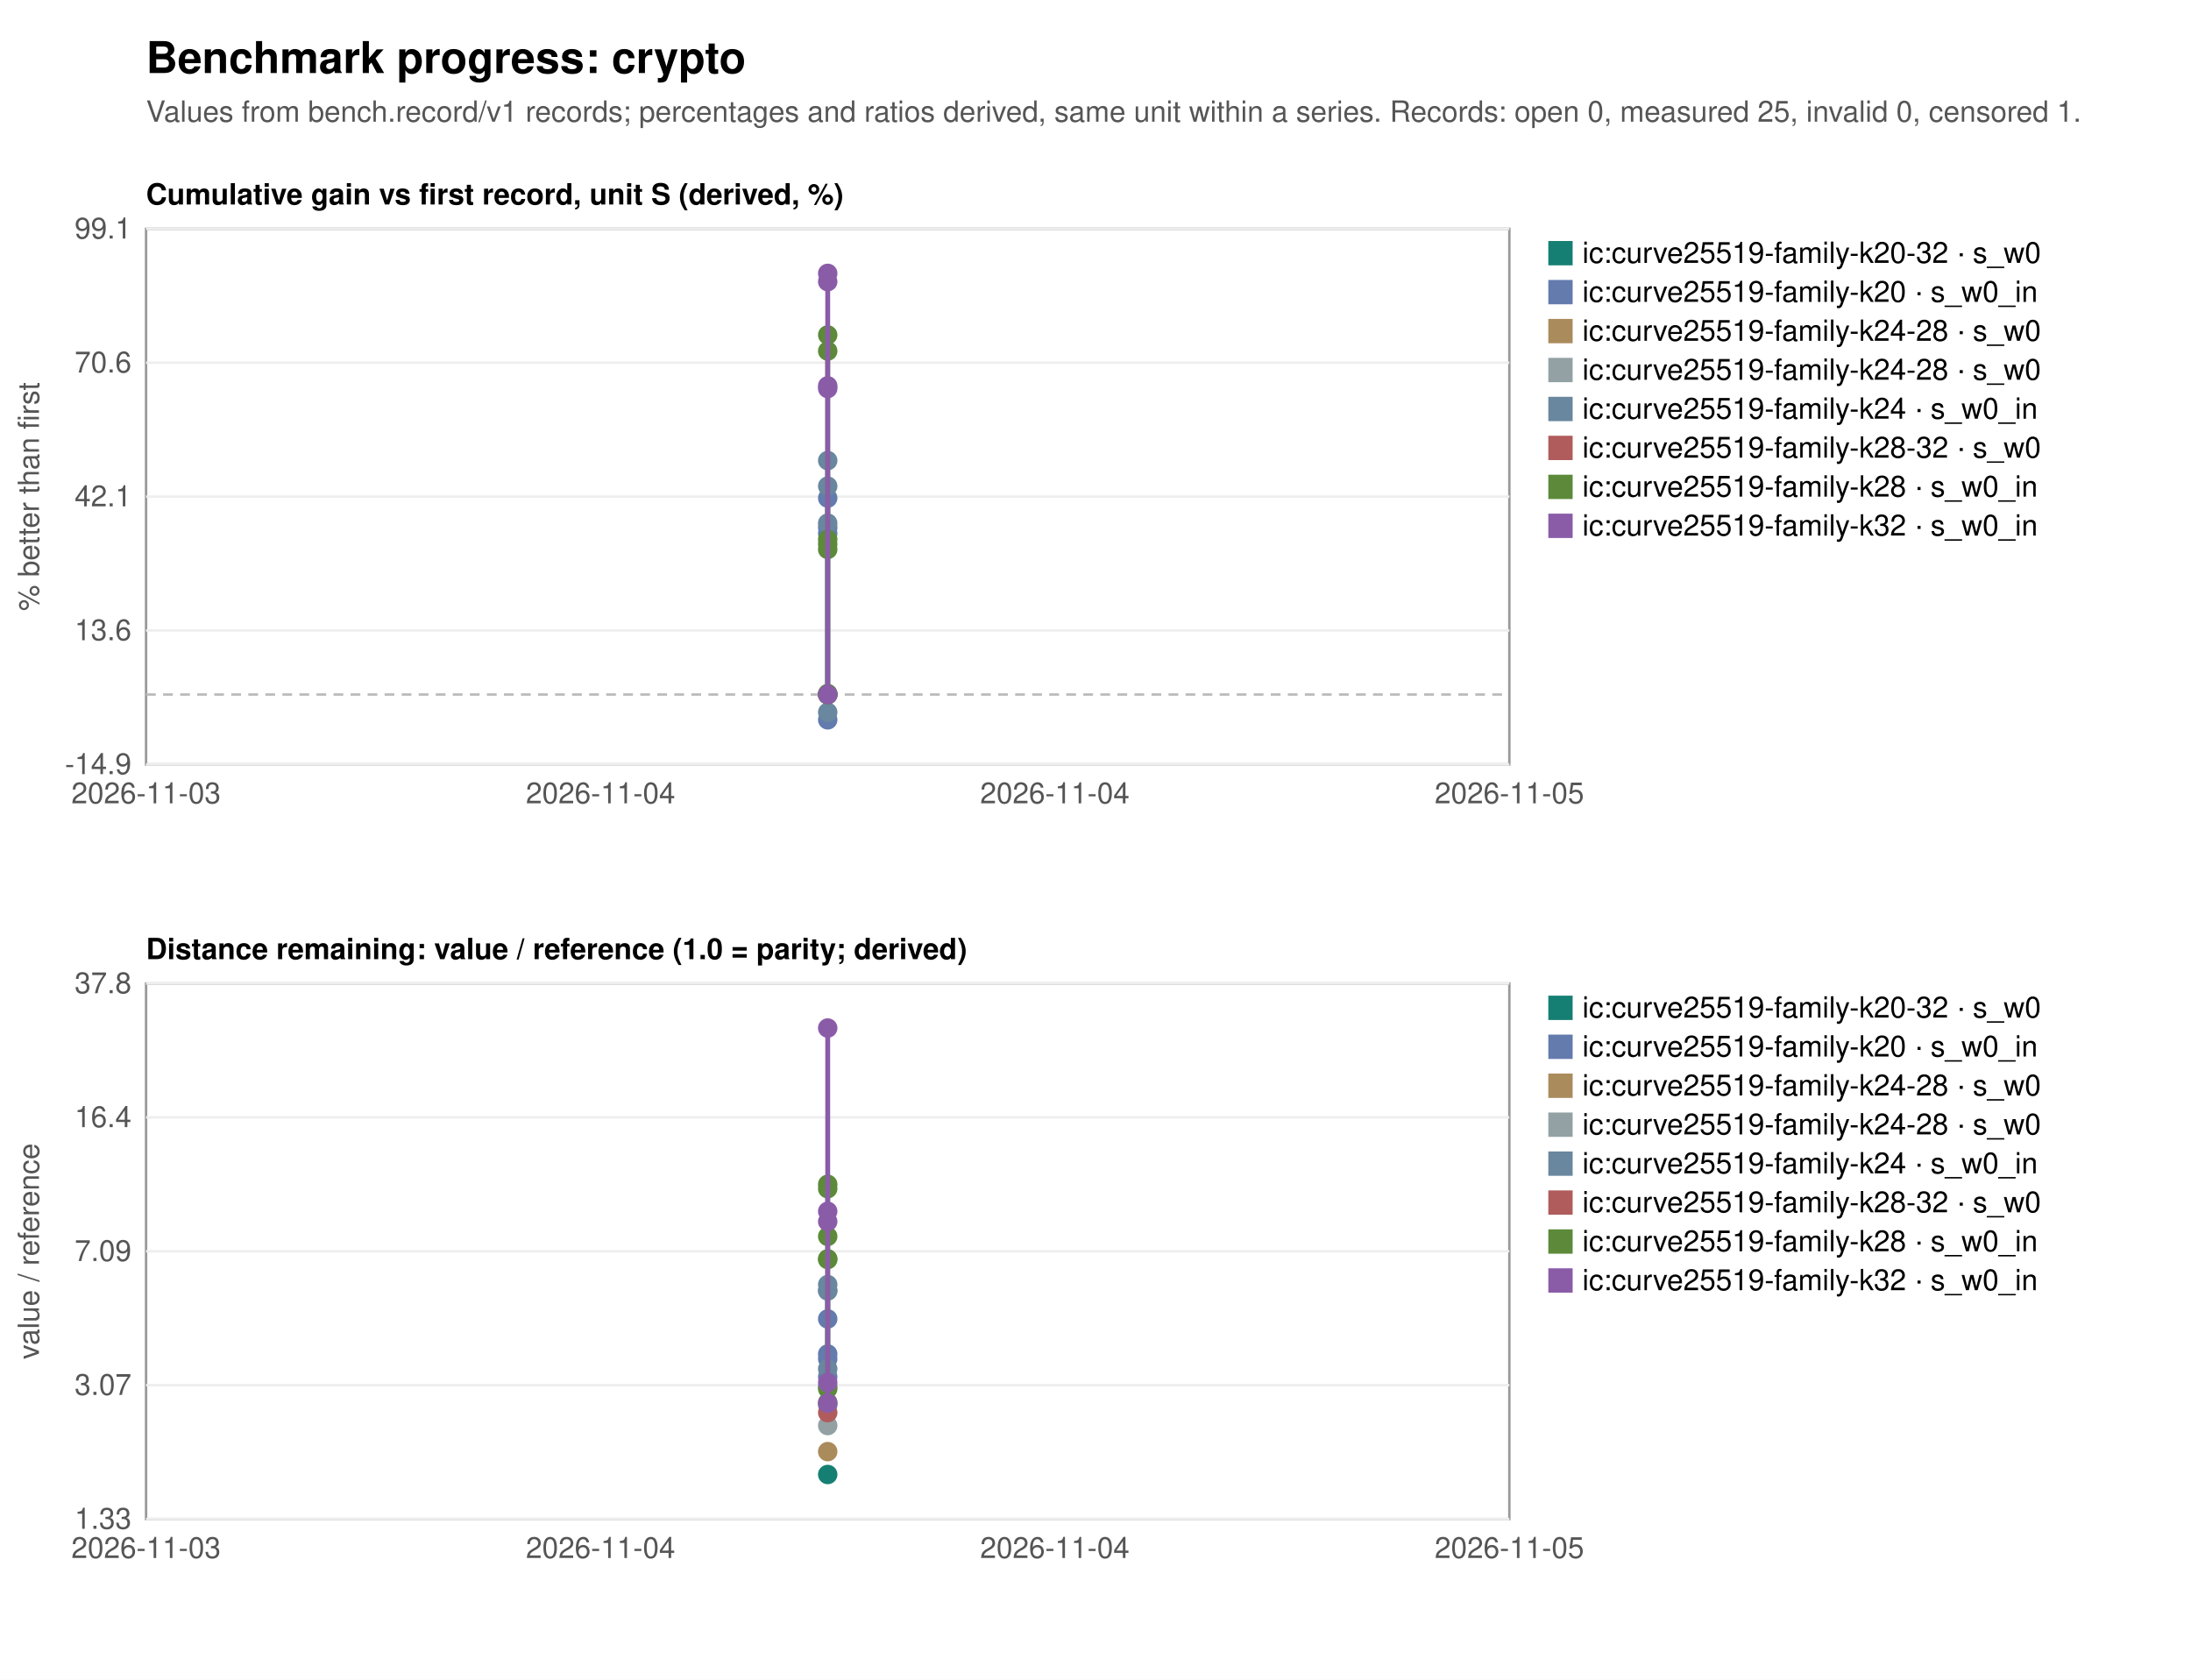
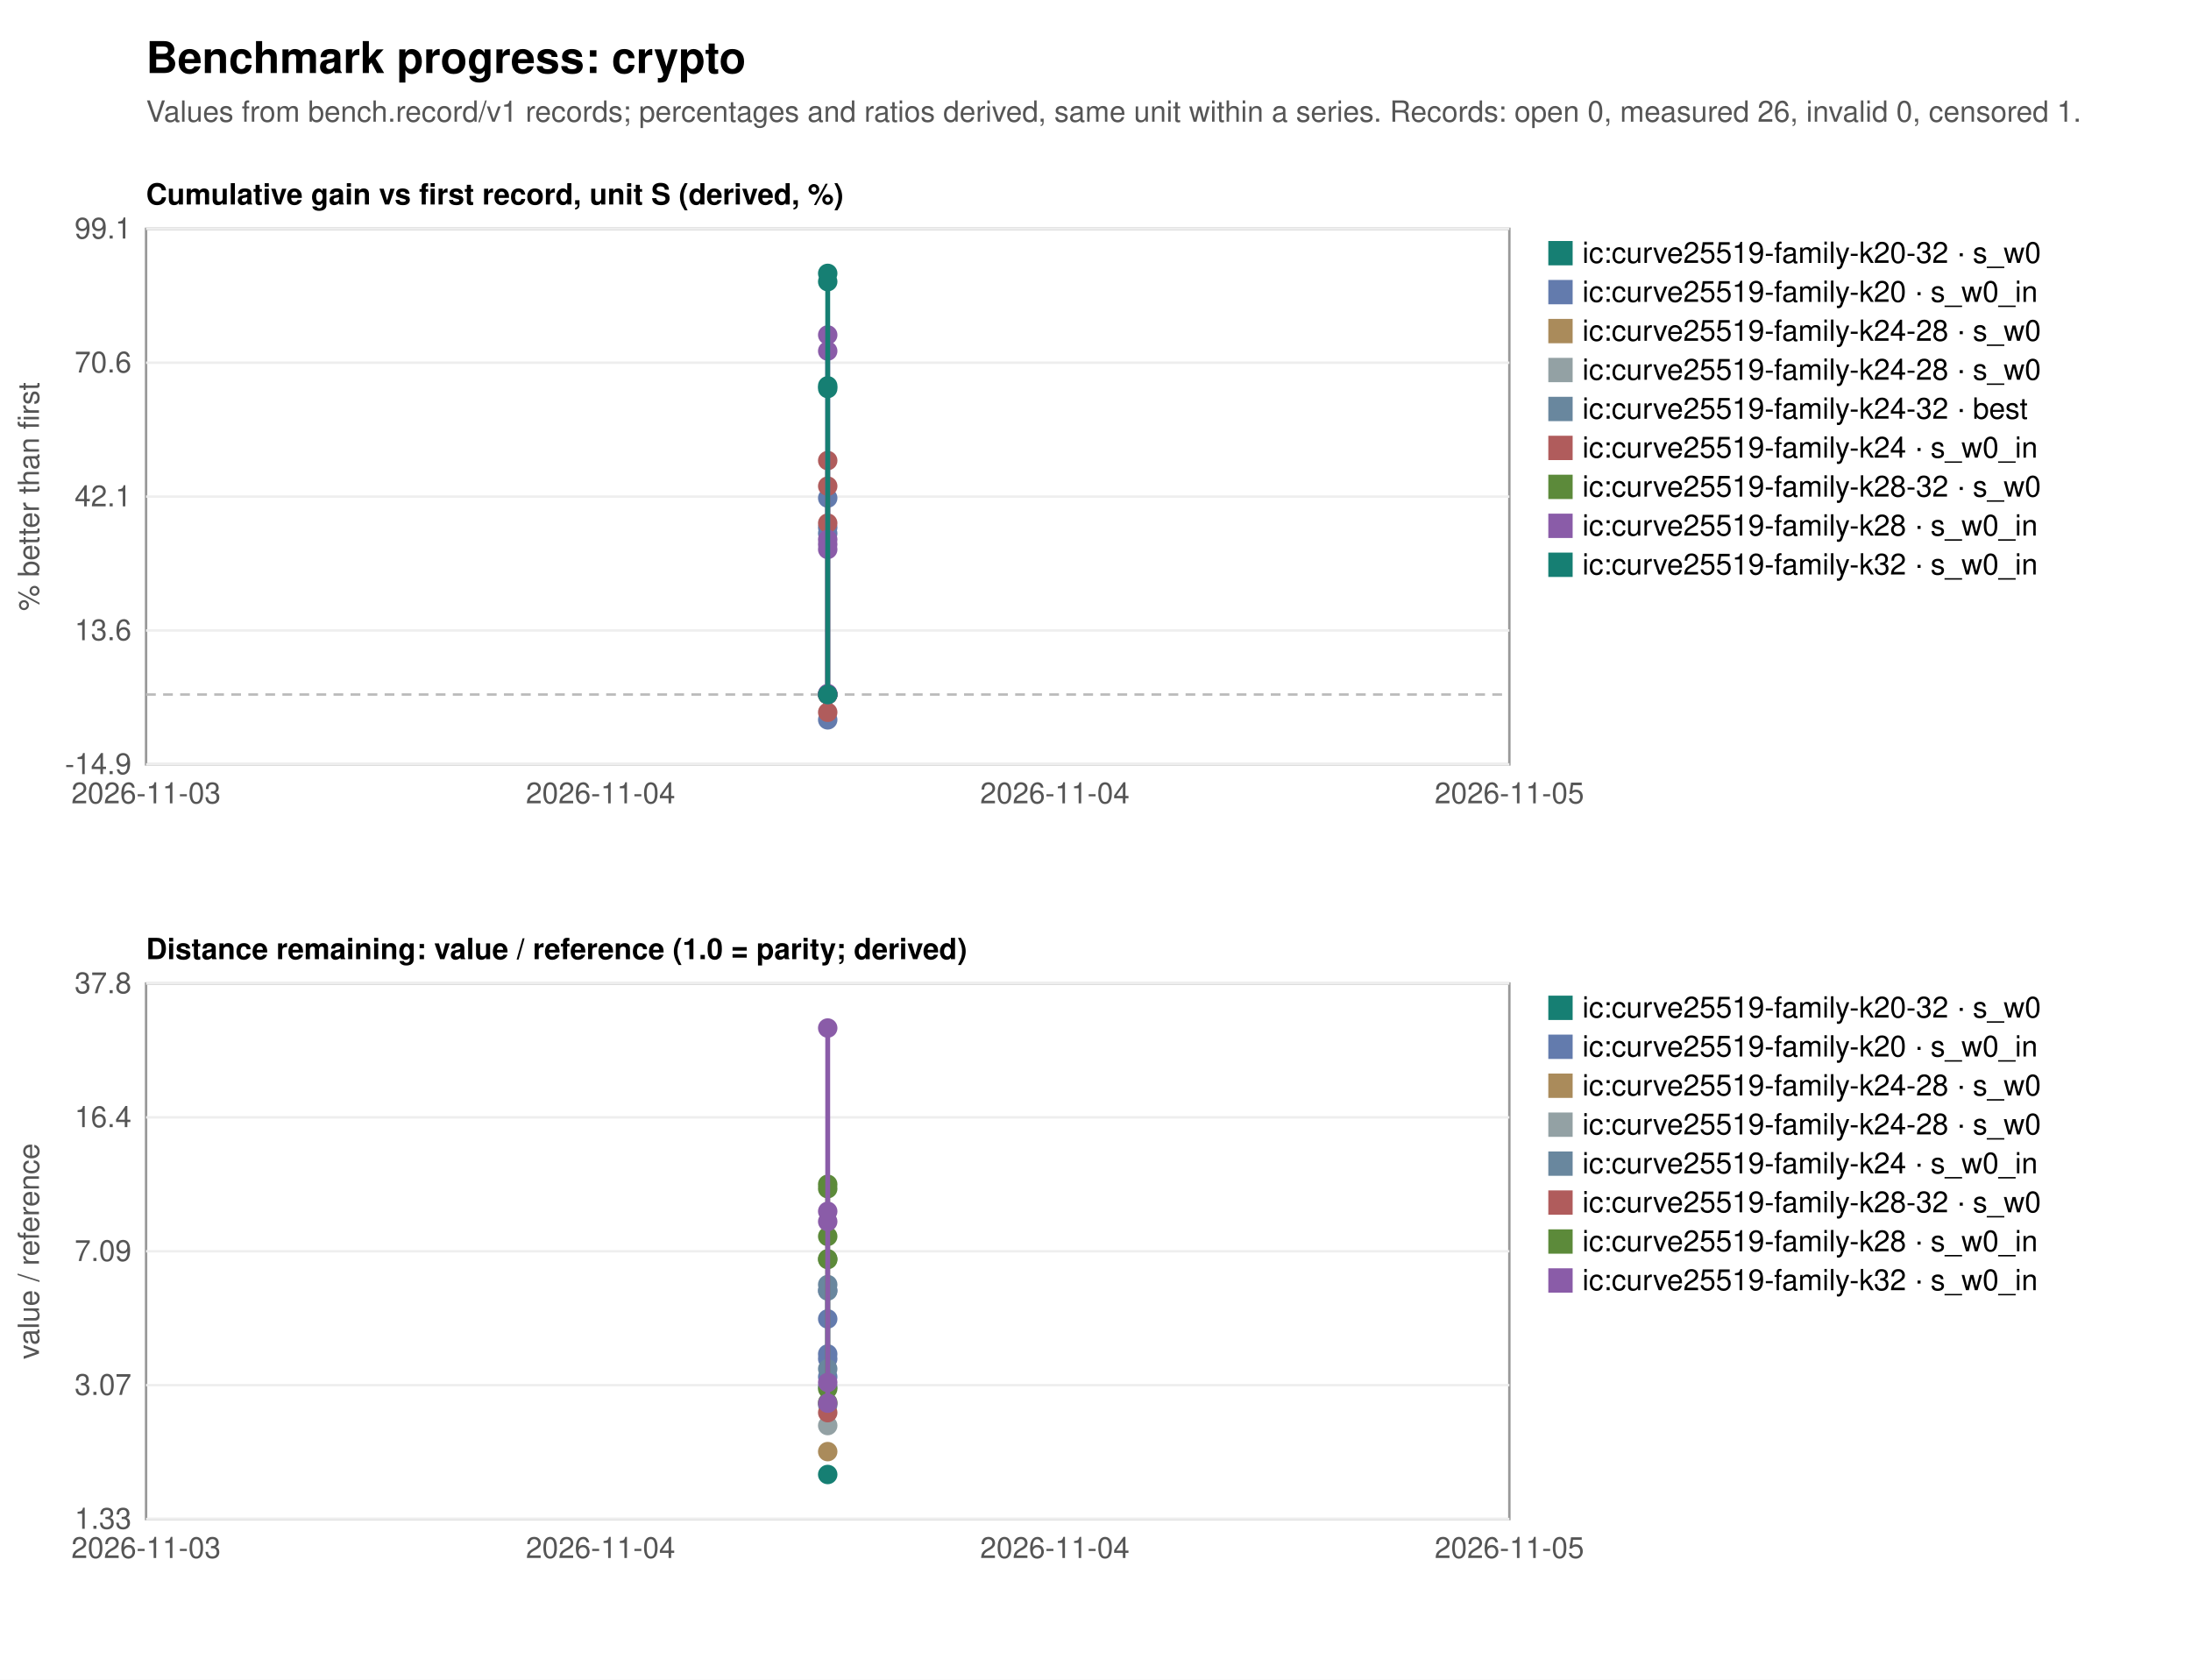
<svg xmlns="http://www.w3.org/2000/svg" width="900" height="690" viewBox="0 0 900 690" font-family="Helvetica, Arial, sans-serif" font-size="12">
  <rect width="900" height="690" fill="white" />
  <text x="60" y="30" font-size="18" font-weight="bold">Benchmark progress: crypto</text>
-   <text x="60" y="50" fill="#555">Values from bench.record/v1 records; percentages and ratios derived, same unit within a series. Records: open 0, measured 25, invalid 0, censored 1.</text>
+   <text x="60" y="50" fill="#555">Values from bench.record/v1 records; percentages and ratios derived, same unit within a series. Records: open 0, measured 26, invalid 0, censored 1.</text>
  <text x="60" y="84" font-weight="bold">Cumulative gain vs first record, unit S (derived, %)</text>
  <rect x="60" y="94" width="560" height="220" fill="none" stroke="#999" />
  <line x1="60" y1="314.0" x2="620" y2="314.0" stroke="#eee" />
  <text x="54" y="318.0" text-anchor="end" fill="#555">-14.9</text>
  <line x1="60" y1="259.0" x2="620" y2="259.0" stroke="#eee" />
  <text x="54" y="263.0" text-anchor="end" fill="#555">13.6</text>
  <line x1="60" y1="204.0" x2="620" y2="204.0" stroke="#eee" />
  <text x="54" y="208.0" text-anchor="end" fill="#555">42.1</text>
  <line x1="60" y1="149.0" x2="620" y2="149.0" stroke="#eee" />
  <text x="54" y="153.0" text-anchor="end" fill="#555">70.6</text>
  <line x1="60" y1="94.0" x2="620" y2="94.0" stroke="#eee" />
  <text x="54" y="98.0" text-anchor="end" fill="#555">99.1</text>
  <text x="60.0" y="330" text-anchor="middle" fill="#555">2026-11-03</text>
  <text x="246.7" y="330" text-anchor="middle" fill="#555">2026-11-04</text>
  <text x="433.3" y="330" text-anchor="middle" fill="#555">2026-11-04</text>
  <text x="620.0" y="330" text-anchor="middle" fill="#555">2026-11-05</text>
  <line x1="60" y1="285.3" x2="620" y2="285.3" stroke="#bbb" stroke-dasharray="4 3" />
  <text transform="translate(16,204.0) rotate(-90)" text-anchor="middle" fill="#555">% better than first</text>
  <circle cx="340.0" cy="285.3" r="4" fill="#167f73" />
  <rect x="636" y="99" width="10" height="10" fill="#167f73" />
  <text x="650" y="108">ic:curve25519-family-k20-32 · s_w0</text>
  <polyline fill="none" stroke="#637bad" stroke-width="2" points="340.0,285.3 340.0,295.7 340.0,216.7 340.0,219.1 340.0,204.6" />
  <circle cx="340.0" cy="285.3" r="4" fill="#637bad" />
  <circle cx="340.0" cy="295.7" r="4" fill="#637bad" />
  <circle cx="340.0" cy="216.7" r="4" fill="#637bad" />
  <circle cx="340.0" cy="219.1" r="4" fill="#637bad" />
  <circle cx="340.0" cy="204.6" r="4" fill="#637bad" />
  <rect x="636" y="115" width="10" height="10" fill="#637bad" />
  <text x="650" y="124">ic:curve25519-family-k20 · s_w0_in</text>
  <circle cx="340.0" cy="285.3" r="4" fill="#aa8b5b" />
  <rect x="636" y="131" width="10" height="10" fill="#aa8b5b" />
  <text x="650" y="140">ic:curve25519-family-k24-28 · s_w0</text>
  <circle cx="340.0" cy="285.3" r="4" fill="#93a1a4" />
  <rect x="636" y="147" width="10" height="10" fill="#93a1a4" />
  <text x="650" y="156">ic:curve25519-family-k24-28 · s_w0</text>
-   <polyline fill="none" stroke="#69879e" stroke-width="2" points="340.0,285.3 340.0,292.6 340.0,214.9 340.0,199.7 340.0,189.2" />
  <circle cx="340.0" cy="285.3" r="4" fill="#69879e" />
-   <circle cx="340.0" cy="292.6" r="4" fill="#69879e" />
-   <circle cx="340.0" cy="214.9" r="4" fill="#69879e" />
-   <circle cx="340.0" cy="199.7" r="4" fill="#69879e" />
-   <circle cx="340.0" cy="189.2" r="4" fill="#69879e" />
  <rect x="636" y="163" width="10" height="10" fill="#69879e" />
-   <text x="650" y="172">ic:curve25519-family-k24 · s_w0_in</text>
+   <text x="650" y="172">ic:curve25519-family-k24-32 · best</text>
+   <polyline fill="none" stroke="#b05c5c" stroke-width="2" points="340.0,285.3 340.0,292.6 340.0,214.9 340.0,199.7 340.0,189.2" />
  <circle cx="340.0" cy="285.3" r="4" fill="#b05c5c" />
+   <circle cx="340.0" cy="292.6" r="4" fill="#b05c5c" />
+   <circle cx="340.0" cy="214.9" r="4" fill="#b05c5c" />
+   <circle cx="340.0" cy="199.7" r="4" fill="#b05c5c" />
+   <circle cx="340.0" cy="189.2" r="4" fill="#b05c5c" />
  <rect x="636" y="179" width="10" height="10" fill="#b05c5c" />
-   <text x="650" y="188">ic:curve25519-family-k28-32 · s_w0</text>
-   <polyline fill="none" stroke="#5c8a3a" stroke-width="2" points="340.0,285.3 340.0,284.9 340.0,223.6 340.0,221.6 340.0,225.7 340.0,144.2 340.0,137.6" />
+   <text x="650" y="188">ic:curve25519-family-k24 · s_w0_in</text>
  <circle cx="340.0" cy="285.3" r="4" fill="#5c8a3a" />
-   <circle cx="340.0" cy="284.9" r="4" fill="#5c8a3a" />
-   <circle cx="340.0" cy="223.6" r="4" fill="#5c8a3a" />
-   <circle cx="340.0" cy="221.6" r="4" fill="#5c8a3a" />
-   <circle cx="340.0" cy="225.7" r="4" fill="#5c8a3a" />
-   <circle cx="340.0" cy="144.2" r="4" fill="#5c8a3a" />
-   <circle cx="340.0" cy="137.6" r="4" fill="#5c8a3a" />
  <rect x="636" y="195" width="10" height="10" fill="#5c8a3a" />
-   <text x="650" y="204">ic:curve25519-family-k28 · s_w0_in</text>
-   <polyline fill="none" stroke="#8a5ca8" stroke-width="2" points="340.0,285.3 340.0,158.5 340.0,159.6 340.0,115.7 340.0,112.3" />
+   <text x="650" y="204">ic:curve25519-family-k28-32 · s_w0</text>
+   <polyline fill="none" stroke="#8a5ca8" stroke-width="2" points="340.0,285.3 340.0,284.9 340.0,223.6 340.0,221.6 340.0,225.7 340.0,144.2 340.0,137.6" />
  <circle cx="340.0" cy="285.3" r="4" fill="#8a5ca8" />
-   <circle cx="340.0" cy="158.5" r="4" fill="#8a5ca8" />
-   <circle cx="340.0" cy="159.6" r="4" fill="#8a5ca8" />
-   <circle cx="340.0" cy="115.7" r="4" fill="#8a5ca8" />
-   <circle cx="340.0" cy="112.3" r="4" fill="#8a5ca8" />
+   <circle cx="340.0" cy="284.9" r="4" fill="#8a5ca8" />
+   <circle cx="340.0" cy="223.6" r="4" fill="#8a5ca8" />
+   <circle cx="340.0" cy="221.6" r="4" fill="#8a5ca8" />
+   <circle cx="340.0" cy="225.7" r="4" fill="#8a5ca8" />
+   <circle cx="340.0" cy="144.2" r="4" fill="#8a5ca8" />
+   <circle cx="340.0" cy="137.6" r="4" fill="#8a5ca8" />
  <rect x="636" y="211" width="10" height="10" fill="#8a5ca8" />
-   <text x="650" y="220">ic:curve25519-family-k32 · s_w0_in</text>
+   <text x="650" y="220">ic:curve25519-family-k28 · s_w0_in</text>
+   <polyline fill="none" stroke="#167f73" stroke-width="2" points="340.0,285.3 340.0,158.5 340.0,159.6 340.0,115.7 340.0,112.3" />
+   <circle cx="340.0" cy="285.3" r="4" fill="#167f73" />
+   <circle cx="340.0" cy="158.5" r="4" fill="#167f73" />
+   <circle cx="340.0" cy="159.6" r="4" fill="#167f73" />
+   <circle cx="340.0" cy="115.7" r="4" fill="#167f73" />
+   <circle cx="340.0" cy="112.3" r="4" fill="#167f73" />
+   <rect x="636" y="227" width="10" height="10" fill="#167f73" />
+   <text x="650" y="236">ic:curve25519-family-k32 · s_w0_in</text>
  <text x="60" y="394" font-weight="bold">Distance remaining: value / reference (1.0 = parity; derived)</text>
  <rect x="60" y="404" width="560" height="220" fill="none" stroke="#999" />
  <line x1="60" y1="624.0" x2="620" y2="624.0" stroke="#eee" />
  <text x="54" y="628.0" text-anchor="end" fill="#555">1.33</text>
  <line x1="60" y1="569.0" x2="620" y2="569.0" stroke="#eee" />
  <text x="54" y="573.0" text-anchor="end" fill="#555">3.07</text>
  <line x1="60" y1="514.0" x2="620" y2="514.0" stroke="#eee" />
  <text x="54" y="518.0" text-anchor="end" fill="#555">7.09</text>
  <line x1="60" y1="459.0" x2="620" y2="459.0" stroke="#eee" />
  <text x="54" y="463.0" text-anchor="end" fill="#555">16.4</text>
  <line x1="60" y1="404.0" x2="620" y2="404.0" stroke="#eee" />
  <text x="54" y="408.0" text-anchor="end" fill="#555">37.8</text>
  <text x="60.0" y="640" text-anchor="middle" fill="#555">2026-11-03</text>
  <text x="246.7" y="640" text-anchor="middle" fill="#555">2026-11-04</text>
  <text x="433.3" y="640" text-anchor="middle" fill="#555">2026-11-04</text>
  <text x="620.0" y="640" text-anchor="middle" fill="#555">2026-11-05</text>
  <text transform="translate(16,514.0) rotate(-90)" text-anchor="middle" fill="#555">value / reference</text>
  <circle cx="340.0" cy="605.7" r="4" fill="#167f73" />
  <rect x="636" y="409" width="10" height="10" fill="#167f73" />
  <text x="650" y="418">ic:curve25519-family-k20-32 · s_w0</text>
  <polyline fill="none" stroke="#637bad" stroke-width="2" points="340.0,541.8 340.0,530.1 340.0,558.2 340.0,556.2 340.0,565.6" />
  <circle cx="340.0" cy="541.8" r="4" fill="#637bad" />
  <circle cx="340.0" cy="530.1" r="4" fill="#637bad" />
  <circle cx="340.0" cy="558.2" r="4" fill="#637bad" />
  <circle cx="340.0" cy="556.2" r="4" fill="#637bad" />
  <circle cx="340.0" cy="565.6" r="4" fill="#637bad" />
  <rect x="636" y="425" width="10" height="10" fill="#637bad" />
  <text x="650" y="434">ic:curve25519-family-k20 · s_w0_in</text>
  <circle cx="340.0" cy="596.3" r="4" fill="#aa8b5b" />
  <rect x="636" y="441" width="10" height="10" fill="#aa8b5b" />
  <text x="650" y="450">ic:curve25519-family-k24-28 · s_w0</text>
  <circle cx="340.0" cy="585.6" r="4" fill="#93a1a4" />
  <rect x="636" y="457" width="10" height="10" fill="#93a1a4" />
  <text x="650" y="466">ic:curve25519-family-k24-28 · s_w0</text>
  <polyline fill="none" stroke="#69879e" stroke-width="2" points="340.0,527.7 340.0,530.3 340.0,562.3 340.0,569.7 340.0,577.1" />
  <circle cx="340.0" cy="527.7" r="4" fill="#69879e" />
  <circle cx="340.0" cy="530.3" r="4" fill="#69879e" />
  <circle cx="340.0" cy="562.3" r="4" fill="#69879e" />
  <circle cx="340.0" cy="569.7" r="4" fill="#69879e" />
  <circle cx="340.0" cy="577.1" r="4" fill="#69879e" />
  <rect x="636" y="473" width="10" height="10" fill="#69879e" />
  <text x="650" y="482">ic:curve25519-family-k24 · s_w0_in</text>
  <circle cx="340.0" cy="580.3" r="4" fill="#b05c5c" />
  <rect x="636" y="489" width="10" height="10" fill="#b05c5c" />
  <text x="650" y="498">ic:curve25519-family-k28-32 · s_w0</text>
  <polyline fill="none" stroke="#5c8a3a" stroke-width="2" points="340.0,486.5 340.0,488.3 340.0,507.9 340.0,517.4 340.0,517.1 340.0,570.5 340.0,576.1" />
  <circle cx="340.0" cy="486.5" r="4" fill="#5c8a3a" />
  <circle cx="340.0" cy="488.3" r="4" fill="#5c8a3a" />
  <circle cx="340.0" cy="507.9" r="4" fill="#5c8a3a" />
  <circle cx="340.0" cy="517.4" r="4" fill="#5c8a3a" />
  <circle cx="340.0" cy="517.1" r="4" fill="#5c8a3a" />
  <circle cx="340.0" cy="570.5" r="4" fill="#5c8a3a" />
  <circle cx="340.0" cy="576.1" r="4" fill="#5c8a3a" />
  <rect x="636" y="505" width="10" height="10" fill="#5c8a3a" />
  <text x="650" y="514">ic:curve25519-family-k28 · s_w0_in</text>
  <polyline fill="none" stroke="#8a5ca8" stroke-width="2" points="340.0,422.3 340.0,497.6 340.0,501.8 340.0,567.9 340.0,576.4" />
  <circle cx="340.0" cy="422.3" r="4" fill="#8a5ca8" />
  <circle cx="340.0" cy="497.6" r="4" fill="#8a5ca8" />
  <circle cx="340.0" cy="501.8" r="4" fill="#8a5ca8" />
  <circle cx="340.0" cy="567.9" r="4" fill="#8a5ca8" />
  <circle cx="340.0" cy="576.4" r="4" fill="#8a5ca8" />
  <rect x="636" y="521" width="10" height="10" fill="#8a5ca8" />
  <text x="650" y="530">ic:curve25519-family-k32 · s_w0_in</text>
</svg>
